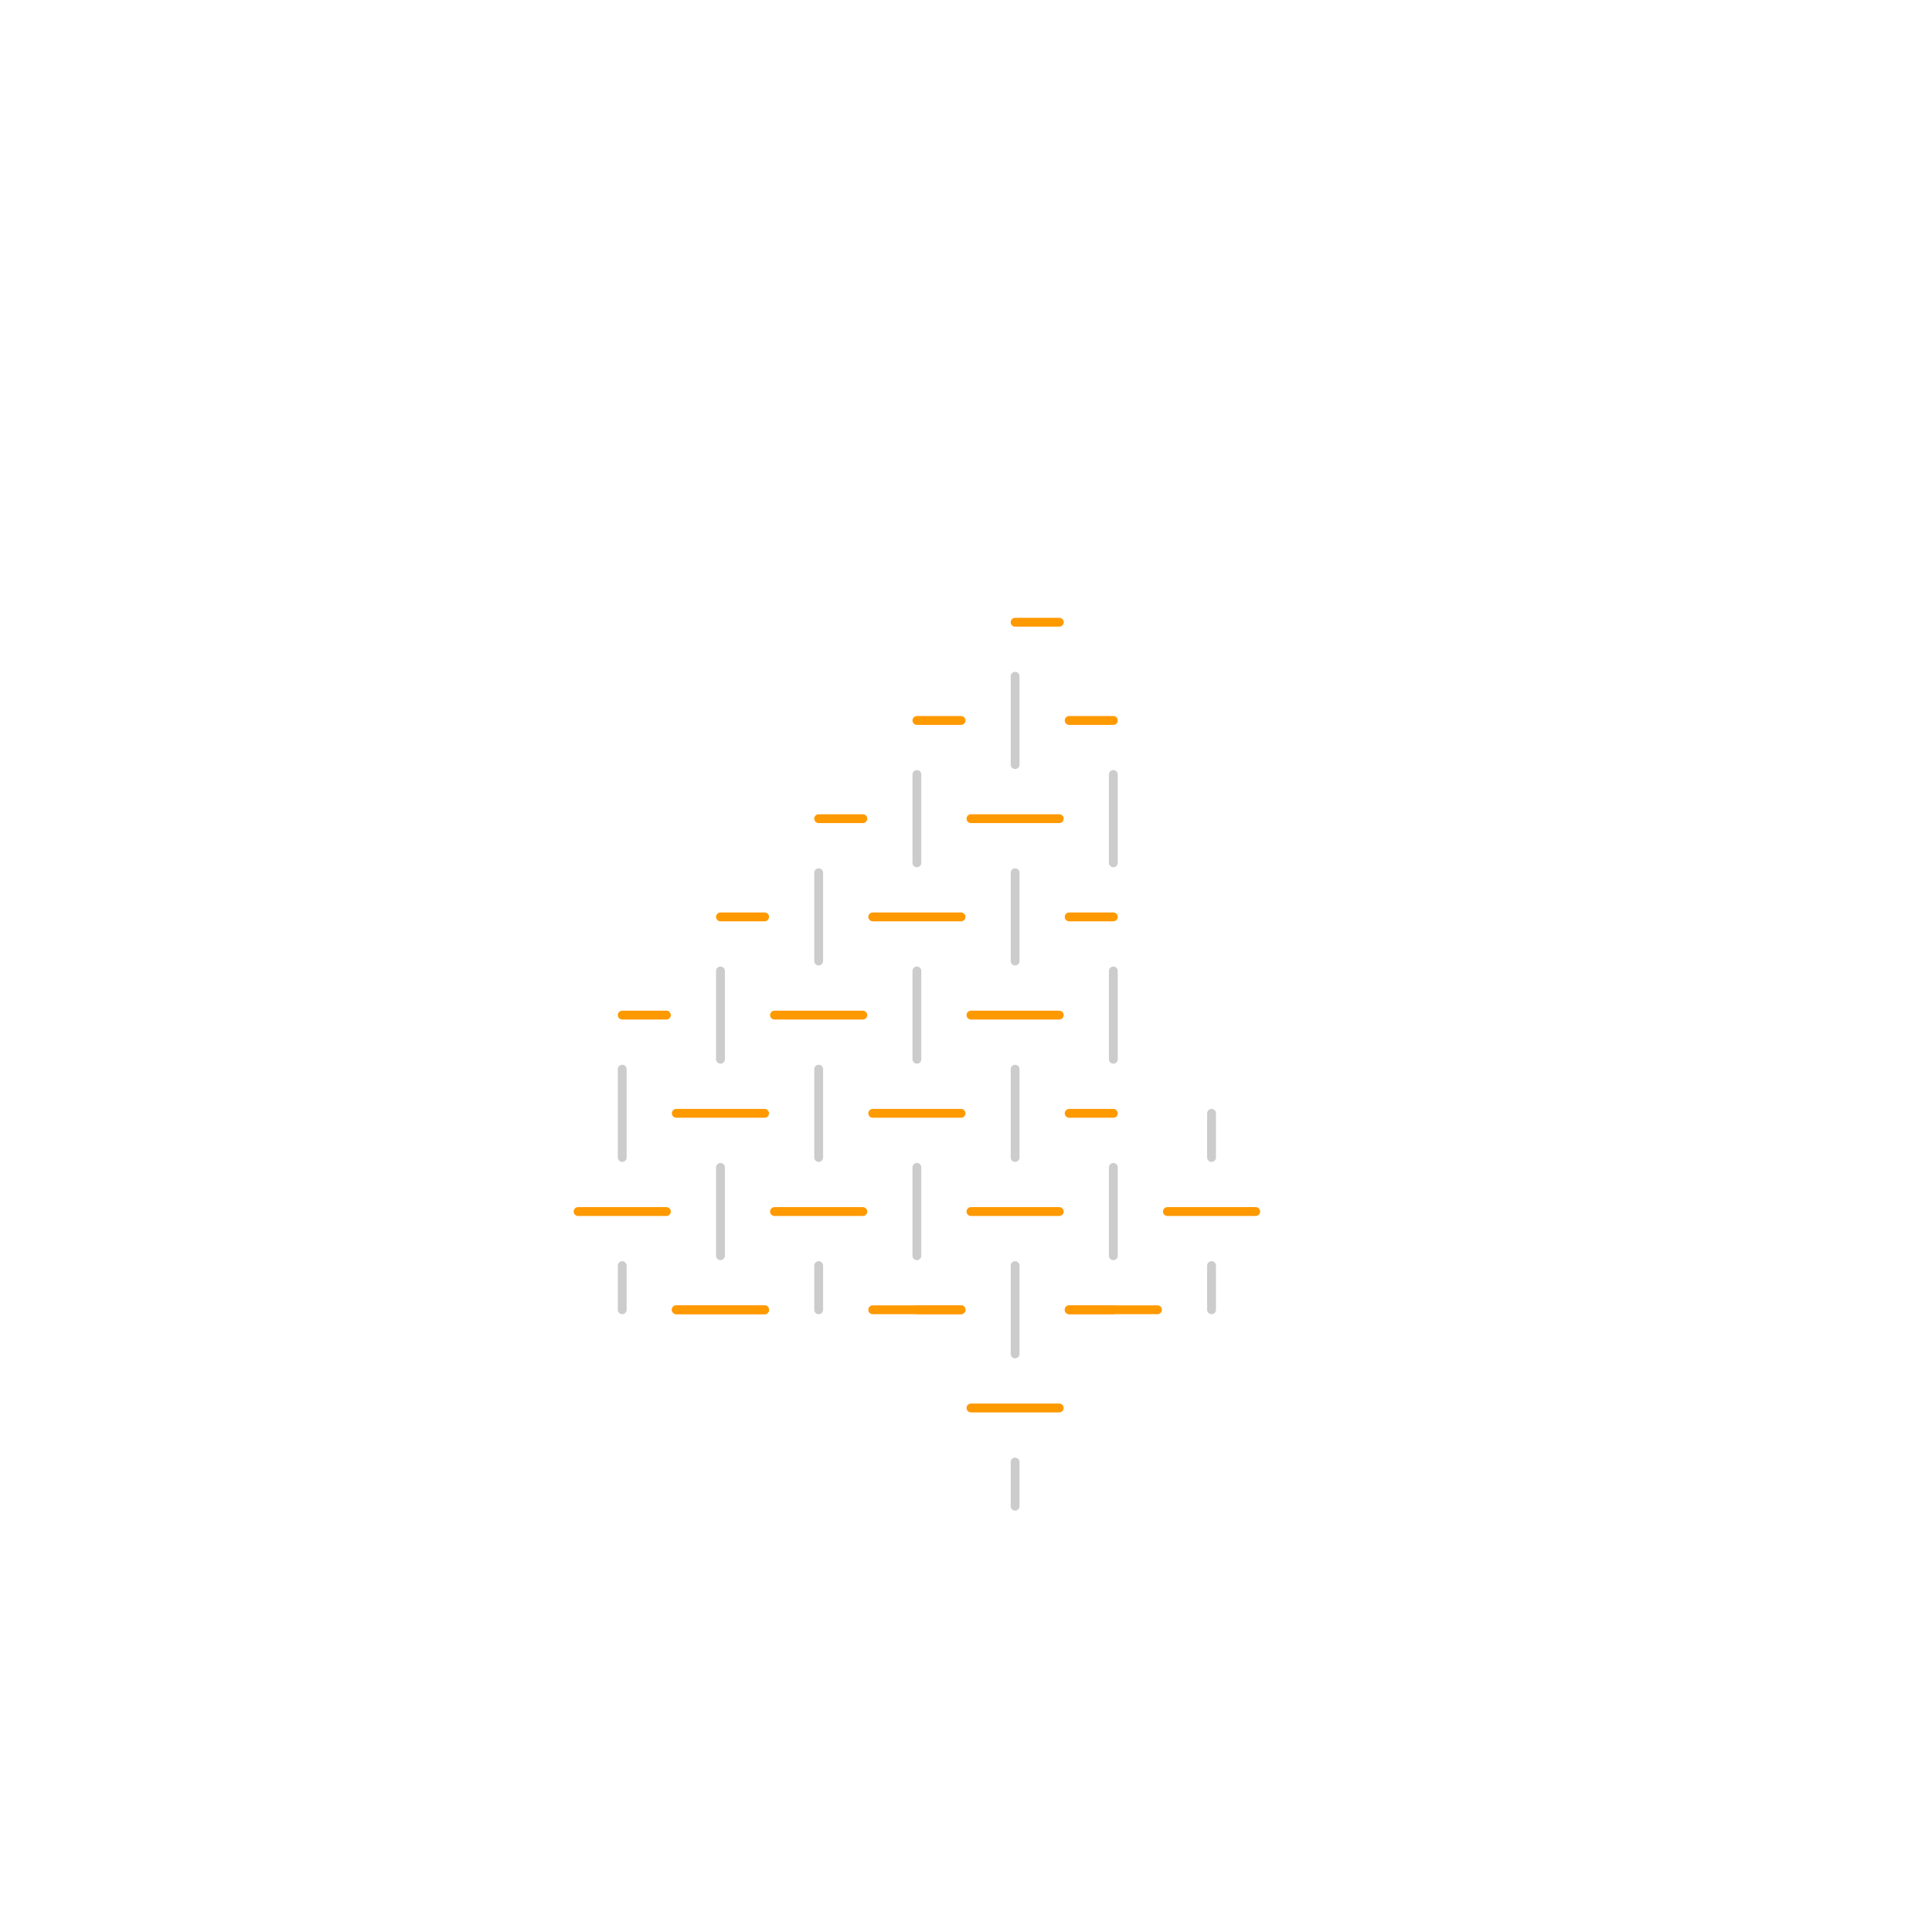
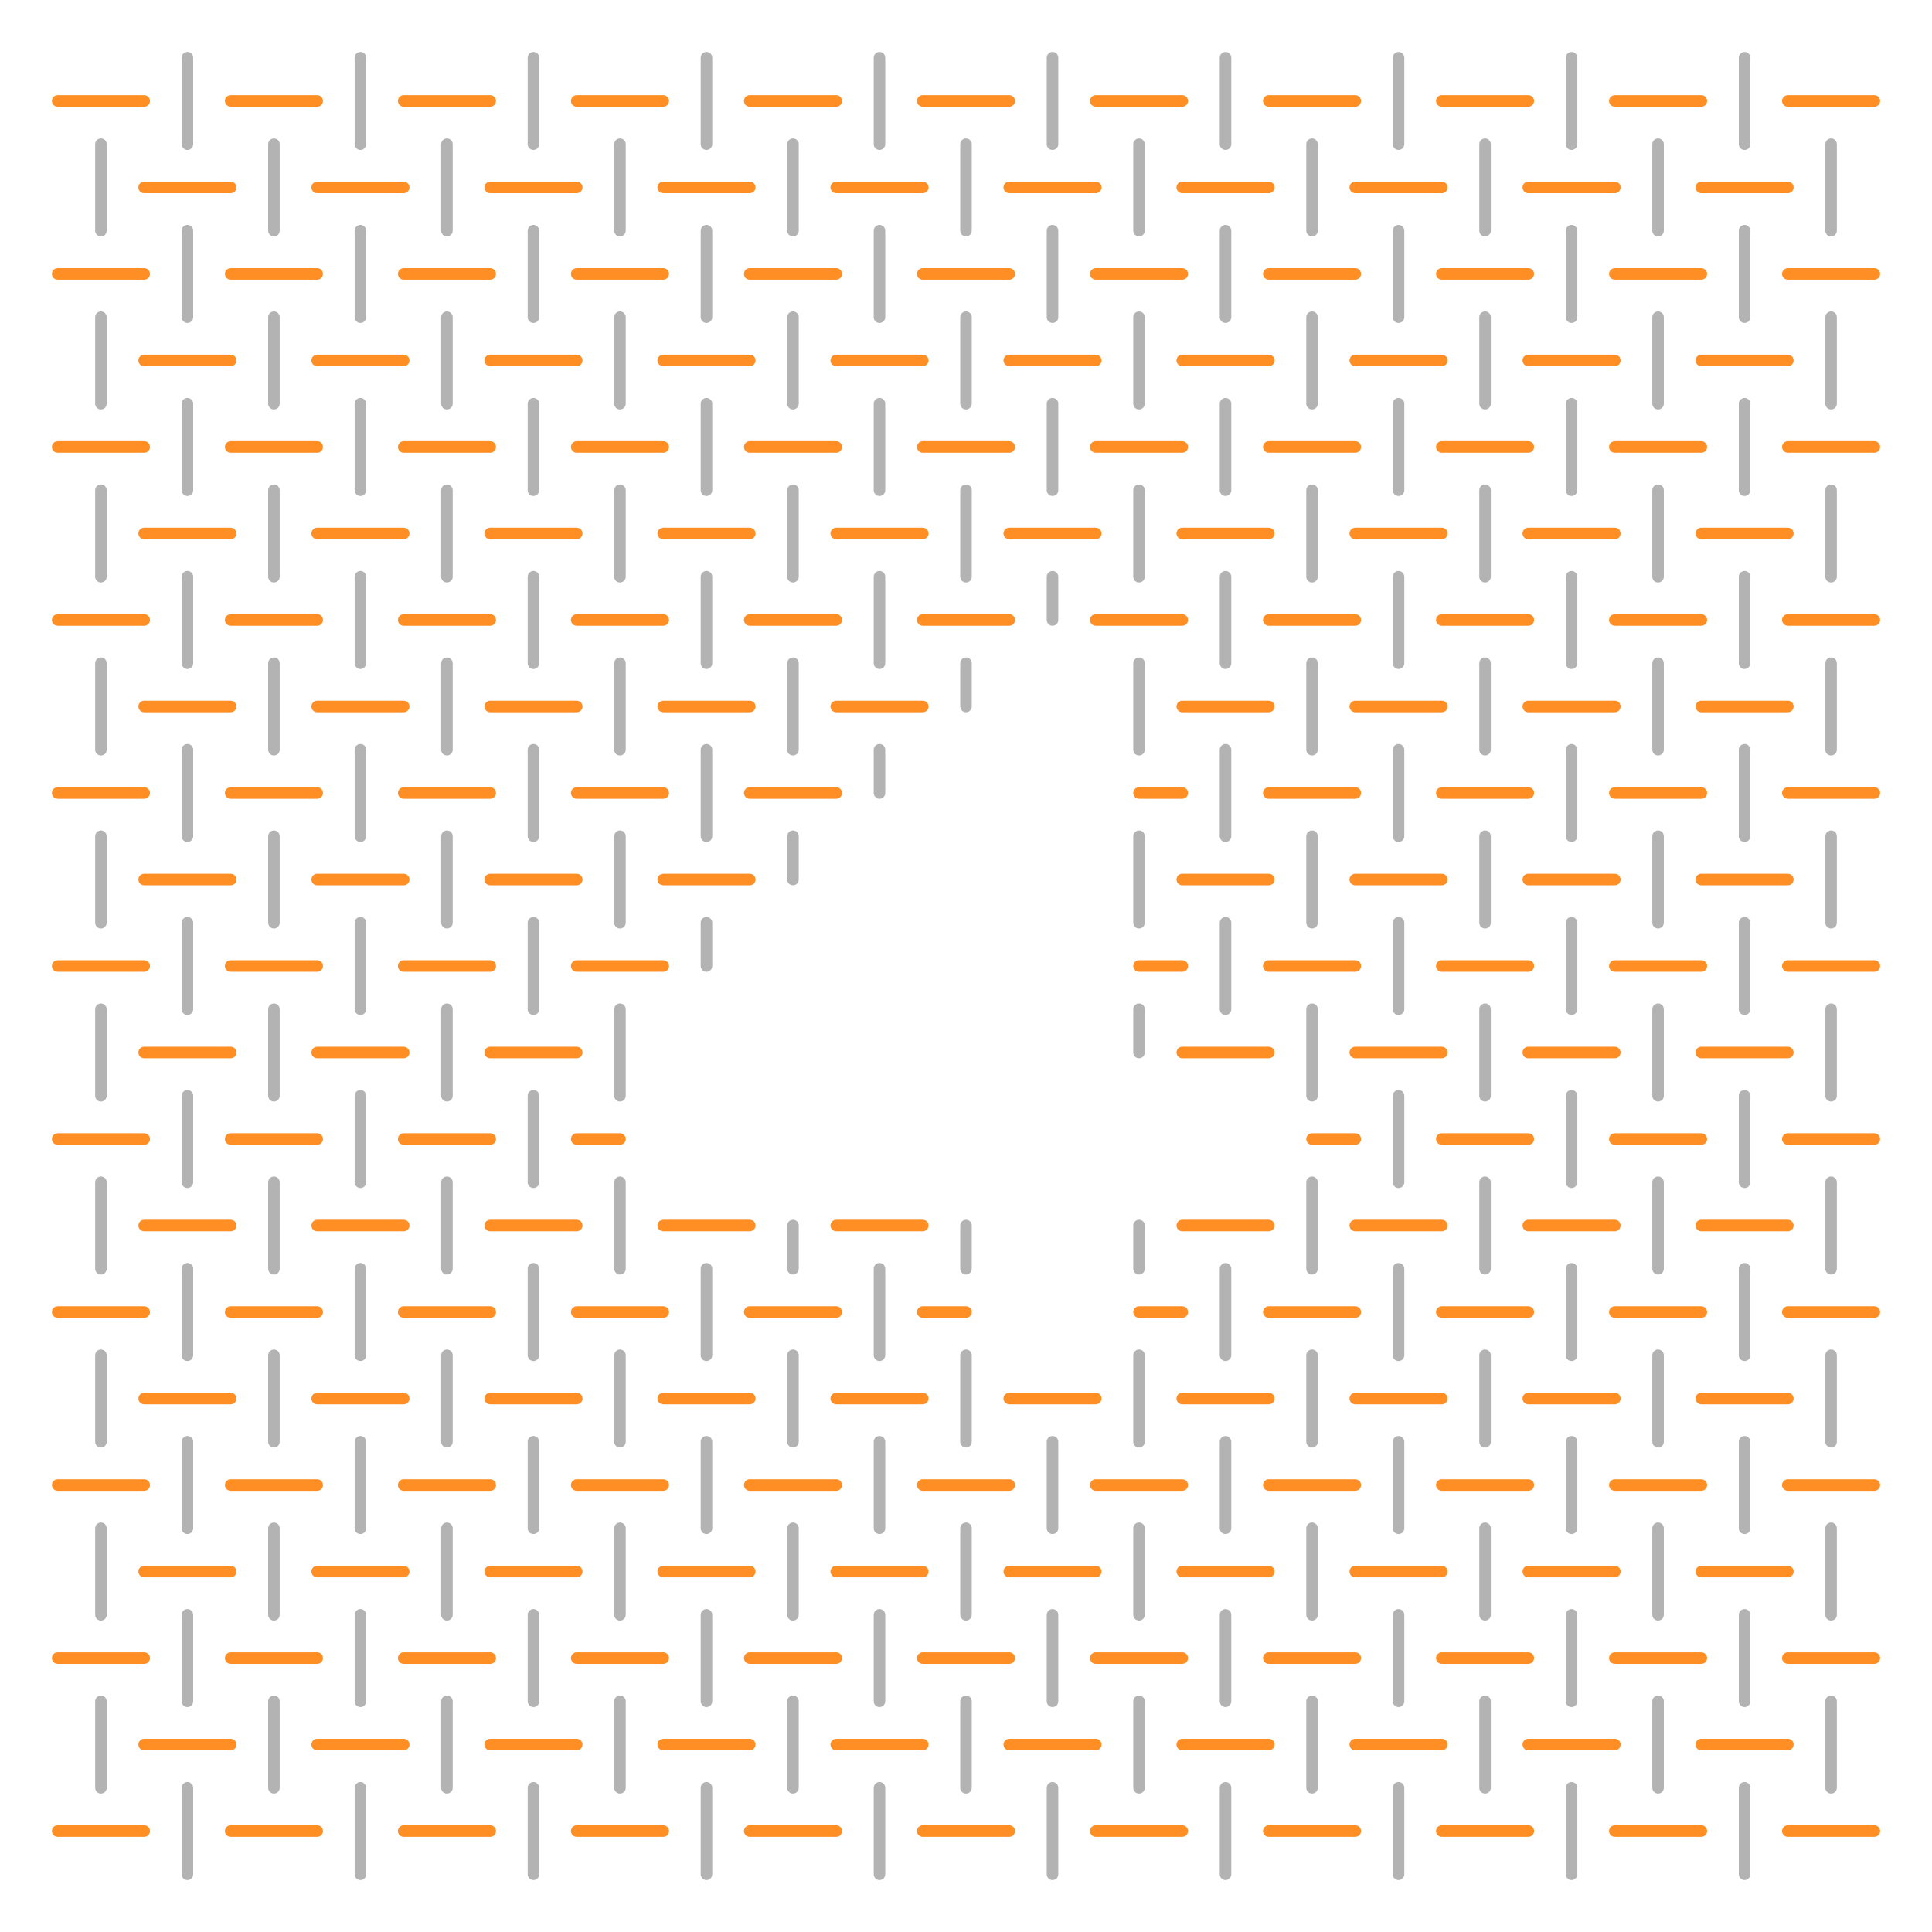
- <svg xmlns="http://www.w3.org/2000/svg" id="pattern" viewBox="0 0 4960.63 4960.63">
+ <svg xmlns="http://www.w3.org/2000/svg" id="b" viewBox="0 0 3798.43 3798.43">
  <defs>
-     <style>.cls-1{stroke:#f90;}.cls-1,.cls-2{fill:none;stroke-linecap:round;stroke-miterlimit:10;stroke-width:22.68px;}.cls-2{stroke:#ccc;}</style>
+     <style>.c{stroke:#b3b3b3;}.c,.d,.e,.f{fill:none;stroke-linecap:round;stroke-miterlimit:11.34;stroke-width:22.68px;}.d{stroke:#ff8e24;}.e{stroke:rgba(255,142,36,0);}.f{stroke:rgba(179,179,179,0);}</style>
  </defs>
-   <line class="cls-2" x1="1597.65" y1="2745.21" x2="1597.65" y2="2971.99" />
-   <line class="cls-2" x1="1597.65" y1="3249.59" x2="1597.65" y2="3362.98" />
-   <line class="cls-1" x1="1711.03" y1="2606.41" x2="1597.65" y2="2606.41" />
-   <line class="cls-1" x1="1711.03" y1="3110.79" x2="1484.26" y2="3110.79" />
-   <line class="cls-2" x1="1849.84" y1="2493.02" x2="1849.84" y2="2719.8" />
-   <line class="cls-2" x1="1849.84" y1="2997.4" x2="1849.84" y2="3224.18" />
-   <line class="cls-2" x1="2102.03" y1="2240.83" x2="2102.03" y2="2467.61" />
-   <line class="cls-2" x1="2102.03" y1="2745.21" x2="2102.03" y2="2971.99" />
-   <line class="cls-2" x1="2354.22" y1="1988.64" x2="2354.22" y2="2215.41" />
-   <line class="cls-2" x1="2354.22" y1="2493.02" x2="2354.22" y2="2719.8" />
-   <line class="cls-2" x1="2354.22" y1="2997.4" x2="2354.22" y2="3224.18" />
-   <line class="cls-2" x1="2606.41" y1="1736.45" x2="2606.41" y2="1963.22" />
-   <line class="cls-2" x1="2606.41" y1="2240.83" x2="2606.41" y2="2467.61" />
-   <line class="cls-2" x1="2606.41" y1="2745.21" x2="2606.41" y2="2971.99" />
-   <line class="cls-2" x1="2858.6" y1="2997.4" x2="2858.6" y2="3224.18" />
-   <line class="cls-2" x1="3110.79" y1="2858.6" x2="3110.79" y2="2971.99" />
-   <line class="cls-2" x1="2102.03" y1="3249.59" x2="2102.03" y2="3362.98" />
-   <line class="cls-2" x1="2606.41" y1="3249.59" x2="2606.41" y2="3476.37" />
-   <line class="cls-2" x1="3110.79" y1="3249.59" x2="3110.79" y2="3362.98" />
-   <line class="cls-1" x1="2719.8" y1="1597.65" x2="2606.41" y2="1597.65" />
-   <line class="cls-1" x1="2858.6" y1="1849.84" x2="2745.21" y2="1849.84" />
-   <line class="cls-1" x1="2467.61" y1="1849.84" x2="2354.22" y2="1849.84" />
-   <line class="cls-1" x1="2719.8" y1="2102.03" x2="2493.02" y2="2102.03" />
-   <line class="cls-1" x1="2215.42" y1="2102.03" x2="2102.03" y2="2102.03" />
-   <line class="cls-1" x1="2858.6" y1="2354.22" x2="2745.21" y2="2354.22" />
-   <line class="cls-1" x1="2467.61" y1="2354.22" x2="2240.83" y2="2354.22" />
-   <line class="cls-1" x1="1963.22" y1="2354.22" x2="1849.84" y2="2354.22" />
-   <line class="cls-1" x1="2719.8" y1="2606.41" x2="2493.02" y2="2606.41" />
-   <line class="cls-1" x1="2215.41" y1="2606.41" x2="1988.64" y2="2606.41" />
-   <line class="cls-1" x1="2858.6" y1="2858.6" x2="2745.21" y2="2858.6" />
-   <line class="cls-1" x1="2467.61" y1="2858.6" x2="2240.83" y2="2858.6" />
-   <line class="cls-1" x1="1963.22" y1="2858.6" x2="1736.45" y2="2858.6" />
-   <line class="cls-1" x1="3224.18" y1="3110.79" x2="2997.4" y2="3110.79" />
-   <line class="cls-1" x1="2719.79" y1="3110.79" x2="2493.02" y2="3110.79" />
-   <line class="cls-1" x1="2215.42" y1="3110.79" x2="1988.64" y2="3110.79" />
-   <line class="cls-1" x1="2971.98" y1="3362.98" x2="2745.21" y2="3362.98" />
-   <line class="cls-1" x1="2467.6" y1="3362.98" x2="2240.83" y2="3362.98" />
-   <line class="cls-1" x1="1963.22" y1="3362.98" x2="1736.45" y2="3362.98" />
-   <line class="cls-2" x1="2606.41" y1="3753.98" x2="2606.41" y2="3867.36" />
-   <line class="cls-1" x1="2858.6" y1="3362.98" x2="2745.22" y2="3362.98" />
-   <line class="cls-1" x1="2467.61" y1="3362.98" x2="2354.22" y2="3362.98" />
-   <line class="cls-1" x1="1963.23" y1="3362.98" x2="1736.46" y2="3362.98" />
-   <line class="cls-1" x1="2719.8" y1="3615.17" x2="2493.03" y2="3615.17" />
-   <line class="cls-2" x1="2858.6" y1="1988.64" x2="2858.6" y2="2215.41" />
-   <line class="cls-2" x1="2858.6" y1="2493.02" x2="2858.6" y2="2719.8" />
+   <line class="c" x1="368.5" y1="113.39" x2="368.5" y2="283.46" />
+   <line class="c" x1="708.66" y1="113.39" x2="708.66" y2="283.46" />
+   <line class="c" x1="1048.82" y1="113.39" x2="1048.82" y2="283.46" />
+   <line class="c" x1="1388.98" y1="113.39" x2="1388.98" y2="283.46" />
+   <line class="c" x1="1729.13" y1="113.39" x2="1729.13" y2="283.46" />
+   <line class="c" x1="2069.29" y1="113.39" x2="2069.29" y2="283.46" />
+   <line class="c" x1="2409.45" y1="113.39" x2="2409.45" y2="283.46" />
+   <line class="c" x1="2749.61" y1="113.39" x2="2749.61" y2="283.46" />
+   <line class="c" x1="3089.76" y1="113.39" x2="3089.76" y2="283.46" />
+   <line class="c" x1="3429.92" y1="113.39" x2="3429.92" y2="283.46" />
+   <line class="c" x1="198.43" y1="283.46" x2="198.43" y2="453.54" />
+   <line class="c" x1="538.58" y1="283.46" x2="538.58" y2="453.54" />
+   <line class="c" x1="878.74" y1="283.46" x2="878.74" y2="453.54" />
+   <line class="c" x1="1218.9" y1="283.46" x2="1218.9" y2="453.54" />
+   <line class="c" x1="1559.06" y1="283.46" x2="1559.06" y2="453.54" />
+   <line class="c" x1="1899.21" y1="283.46" x2="1899.21" y2="453.54" />
+   <line class="c" x1="2239.37" y1="283.46" x2="2239.37" y2="453.54" />
+   <line class="c" x1="2579.53" y1="283.46" x2="2579.53" y2="453.54" />
+   <line class="c" x1="2919.69" y1="283.46" x2="2919.69" y2="453.54" />
+   <line class="c" x1="3259.84" y1="283.46" x2="3259.84" y2="453.54" />
+   <line class="c" x1="3600" y1="283.46" x2="3600" y2="453.54" />
+   <line class="c" x1="368.5" y1="453.54" x2="368.5" y2="623.62" />
+   <line class="c" x1="708.66" y1="453.54" x2="708.66" y2="623.62" />
+   <line class="c" x1="1048.82" y1="453.54" x2="1048.82" y2="623.62" />
+   <line class="c" x1="1388.98" y1="453.54" x2="1388.98" y2="623.62" />
+   <line class="c" x1="1729.13" y1="453.54" x2="1729.13" y2="623.62" />
+   <line class="c" x1="2069.29" y1="453.54" x2="2069.29" y2="623.62" />
+   <line class="c" x1="2409.45" y1="453.54" x2="2409.45" y2="623.62" />
+   <line class="c" x1="2749.61" y1="453.54" x2="2749.61" y2="623.62" />
+   <line class="c" x1="3089.76" y1="453.54" x2="3089.76" y2="623.62" />
+   <line class="c" x1="3429.92" y1="453.54" x2="3429.92" y2="623.62" />
+   <line class="c" x1="198.43" y1="623.62" x2="198.43" y2="793.7" />
+   <line class="c" x1="538.58" y1="623.62" x2="538.58" y2="793.7" />
+   <line class="c" x1="878.74" y1="623.62" x2="878.74" y2="793.7" />
+   <line class="c" x1="1218.9" y1="623.62" x2="1218.9" y2="793.7" />
+   <line class="c" x1="1559.06" y1="623.62" x2="1559.06" y2="793.7" />
+   <line class="c" x1="1899.21" y1="623.62" x2="1899.21" y2="793.7" />
+   <line class="c" x1="2239.37" y1="623.62" x2="2239.37" y2="793.7" />
+   <line class="c" x1="2579.53" y1="623.62" x2="2579.53" y2="793.7" />
+   <line class="c" x1="2919.69" y1="623.62" x2="2919.69" y2="793.7" />
+   <line class="c" x1="3259.84" y1="623.62" x2="3259.84" y2="793.7" />
+   <line class="c" x1="3600" y1="623.62" x2="3600" y2="793.7" />
+   <line class="c" x1="368.5" y1="793.7" x2="368.5" y2="963.78" />
+   <line class="c" x1="708.66" y1="793.7" x2="708.66" y2="963.78" />
+   <line class="c" x1="1048.82" y1="793.7" x2="1048.82" y2="963.78" />
+   <line class="c" x1="1388.98" y1="793.7" x2="1388.98" y2="963.78" />
+   <line class="c" x1="1729.13" y1="793.7" x2="1729.13" y2="963.78" />
+   <line class="c" x1="2069.29" y1="793.7" x2="2069.29" y2="963.78" />
+   <line class="c" x1="2409.45" y1="793.7" x2="2409.45" y2="963.78" />
+   <line class="c" x1="2749.61" y1="793.7" x2="2749.61" y2="963.78" />
+   <line class="c" x1="3089.76" y1="793.7" x2="3089.76" y2="963.78" />
+   <line class="c" x1="3429.92" y1="793.7" x2="3429.92" y2="963.78" />
+   <line class="c" x1="198.43" y1="963.78" x2="198.43" y2="1133.86" />
+   <line class="c" x1="538.58" y1="963.78" x2="538.58" y2="1133.86" />
+   <line class="c" x1="878.74" y1="963.78" x2="878.74" y2="1133.86" />
+   <line class="c" x1="1218.9" y1="963.78" x2="1218.9" y2="1133.86" />
+   <line class="c" x1="1559.06" y1="963.78" x2="1559.06" y2="1133.86" />
+   <line class="c" x1="1899.21" y1="963.78" x2="1899.21" y2="1133.86" />
+   <line class="c" x1="2239.37" y1="963.78" x2="2239.37" y2="1133.86" />
+   <line class="c" x1="2579.53" y1="963.78" x2="2579.53" y2="1133.86" />
+   <line class="c" x1="2919.69" y1="963.78" x2="2919.69" y2="1133.86" />
+   <line class="c" x1="3259.84" y1="963.78" x2="3259.84" y2="1133.86" />
+   <line class="c" x1="3600" y1="963.78" x2="3600" y2="1133.86" />
+   <line class="c" x1="368.5" y1="1133.86" x2="368.5" y2="1303.94" />
+   <line class="c" x1="708.66" y1="1133.86" x2="708.66" y2="1303.94" />
+   <line class="c" x1="1048.82" y1="1133.86" x2="1048.82" y2="1303.94" />
+   <line class="c" x1="1388.98" y1="1133.86" x2="1388.98" y2="1303.94" />
+   <line class="c" x1="1729.13" y1="1133.86" x2="1729.13" y2="1303.94" />
+   <line class="c" x1="2069.29" y1="1133.86" x2="2069.29" y2="1218.9" />
+   <line class="c" x1="2409.45" y1="1133.86" x2="2409.45" y2="1303.94" />
+   <line class="c" x1="2749.61" y1="1133.86" x2="2749.61" y2="1303.94" />
+   <line class="c" x1="3089.76" y1="1133.86" x2="3089.76" y2="1303.94" />
+   <line class="c" x1="3429.92" y1="1133.86" x2="3429.92" y2="1303.94" />
+   <line class="c" x1="198.43" y1="1303.94" x2="198.43" y2="1474.02" />
+   <line class="c" x1="538.58" y1="1303.94" x2="538.58" y2="1474.02" />
+   <line class="c" x1="878.74" y1="1303.94" x2="878.74" y2="1474.02" />
+   <line class="c" x1="1218.9" y1="1303.94" x2="1218.9" y2="1474.02" />
+   <line class="c" x1="1559.06" y1="1303.94" x2="1559.06" y2="1474.02" />
+   <line class="c" x1="1899.21" y1="1303.94" x2="1899.21" y2="1388.98" />
+   <line class="c" x1="2239.37" y1="1303.94" x2="2239.37" y2="1474.02" />
+   <line class="c" x1="2579.53" y1="1303.94" x2="2579.53" y2="1474.02" />
+   <line class="c" x1="2919.69" y1="1303.94" x2="2919.69" y2="1474.02" />
+   <line class="c" x1="3259.84" y1="1303.94" x2="3259.84" y2="1474.02" />
+   <line class="c" x1="3600" y1="1303.94" x2="3600" y2="1474.02" />
+   <line class="c" x1="368.5" y1="1474.02" x2="368.5" y2="1644.09" />
+   <line class="c" x1="708.66" y1="1474.02" x2="708.66" y2="1644.09" />
+   <line class="c" x1="1048.82" y1="1474.02" x2="1048.82" y2="1644.09" />
+   <line class="c" x1="1388.98" y1="1474.02" x2="1388.98" y2="1644.09" />
+   <line class="c" x1="1729.13" y1="1474.02" x2="1729.13" y2="1559.05" />
+   <line class="f" x1="2069.29" y1="1474.02" x2="2069.29" y2="1644.09" />
+   <line class="c" x1="2409.45" y1="1474.02" x2="2409.45" y2="1644.09" />
+   <line class="c" x1="2749.61" y1="1474.02" x2="2749.61" y2="1644.09" />
+   <line class="c" x1="3089.76" y1="1474.02" x2="3089.76" y2="1644.09" />
+   <line class="c" x1="3429.92" y1="1474.02" x2="3429.92" y2="1644.09" />
+   <line class="c" x1="198.43" y1="1644.09" x2="198.43" y2="1814.17" />
+   <line class="c" x1="538.58" y1="1644.09" x2="538.58" y2="1814.17" />
+   <line class="c" x1="878.74" y1="1644.09" x2="878.74" y2="1814.17" />
+   <line class="c" x1="1218.9" y1="1644.09" x2="1218.9" y2="1814.17" />
+   <line class="c" x1="1559.06" y1="1644.09" x2="1559.06" y2="1729.13" />
+   <line class="f" x1="1899.21" y1="1644.09" x2="1899.21" y2="1814.17" />
+   <line class="c" x1="2239.37" y1="1644.09" x2="2239.37" y2="1814.17" />
+   <line class="c" x1="2579.53" y1="1644.09" x2="2579.53" y2="1814.17" />
+   <line class="c" x1="2919.69" y1="1644.09" x2="2919.69" y2="1814.17" />
+   <line class="c" x1="3259.84" y1="1644.09" x2="3259.84" y2="1814.17" />
+   <line class="c" x1="3600" y1="1644.09" x2="3600" y2="1814.17" />
+   <line class="c" x1="368.5" y1="1814.17" x2="368.5" y2="1984.25" />
+   <line class="c" x1="708.66" y1="1814.17" x2="708.66" y2="1984.25" />
+   <line class="c" x1="1048.82" y1="1814.17" x2="1048.82" y2="1984.25" />
+   <line class="c" x1="1388.98" y1="1814.17" x2="1388.98" y2="1899.21" />
+   <line class="f" x1="1729.13" y1="1814.17" x2="1729.13" y2="1984.25" />
+   <line class="f" x1="2069.29" y1="1814.17" x2="2069.29" y2="1984.25" />
+   <line class="c" x1="2409.45" y1="1814.17" x2="2409.45" y2="1984.25" />
+   <line class="c" x1="2749.61" y1="1814.17" x2="2749.61" y2="1984.25" />
+   <line class="c" x1="3089.76" y1="1814.17" x2="3089.76" y2="1984.25" />
+   <line class="c" x1="3429.92" y1="1814.17" x2="3429.92" y2="1984.25" />
+   <line class="c" x1="198.43" y1="1984.25" x2="198.43" y2="2154.33" />
+   <line class="c" x1="538.58" y1="1984.25" x2="538.58" y2="2154.33" />
+   <line class="c" x1="878.74" y1="1984.25" x2="878.74" y2="2154.33" />
+   <line class="c" x1="1218.9" y1="1984.25" x2="1218.9" y2="2154.33" />
+   <line class="f" x1="1559.06" y1="1984.25" x2="1559.06" y2="2154.33" />
+   <line class="f" x1="1899.21" y1="1984.25" x2="1899.21" y2="2154.33" />
+   <line class="c" x1="2239.37" y1="1984.25" x2="2239.37" y2="2069.29" />
+   <line class="c" x1="2579.53" y1="1984.25" x2="2579.53" y2="2154.33" />
+   <line class="c" x1="2919.69" y1="1984.25" x2="2919.69" y2="2154.33" />
+   <line class="c" x1="3259.84" y1="1984.25" x2="3259.84" y2="2154.33" />
+   <line class="c" x1="3600" y1="1984.25" x2="3600" y2="2154.33" />
+   <line class="c" x1="368.5" y1="2154.33" x2="368.5" y2="2324.41" />
+   <line class="c" x1="708.66" y1="2154.33" x2="708.66" y2="2324.41" />
+   <line class="c" x1="1048.82" y1="2154.33" x2="1048.82" y2="2324.41" />
+   <line class="f" x1="1388.98" y1="2154.33" x2="1388.98" y2="2324.41" />
+   <line class="f" x1="1729.13" y1="2239.37" x2="1729.13" y2="2324.41" />
+   <line class="f" x1="2069.29" y1="2154.33" x2="2069.29" y2="2324.41" />
+   <line class="f" x1="2409.45" y1="2154.33" x2="2409.45" y2="2324.41" />
+   <line class="c" x1="2749.61" y1="2154.33" x2="2749.61" y2="2324.41" />
+   <line class="c" x1="3089.76" y1="2154.33" x2="3089.76" y2="2324.41" />
+   <line class="c" x1="3429.92" y1="2154.33" x2="3429.92" y2="2324.41" />
+   <line class="c" x1="198.43" y1="2324.41" x2="198.43" y2="2494.49" />
+   <line class="c" x1="538.58" y1="2324.41" x2="538.58" y2="2494.49" />
+   <line class="c" x1="878.74" y1="2324.41" x2="878.74" y2="2494.49" />
+   <line class="c" x1="1218.9" y1="2324.41" x2="1218.9" y2="2494.49" />
+   <line class="c" x1="1559.06" y1="2409.45" x2="1559.06" y2="2494.49" />
+   <line class="c" x1="1899.21" y1="2409.45" x2="1899.21" y2="2494.49" />
+   <line class="c" x1="2239.37" y1="2409.45" x2="2239.37" y2="2494.49" />
+   <line class="c" x1="2579.53" y1="2324.41" x2="2579.53" y2="2494.49" />
+   <line class="c" x1="2919.69" y1="2324.41" x2="2919.69" y2="2494.49" />
+   <line class="c" x1="3259.84" y1="2324.41" x2="3259.84" y2="2494.49" />
+   <line class="c" x1="3600" y1="2324.41" x2="3600" y2="2494.49" />
+   <line class="c" x1="368.5" y1="2494.49" x2="368.5" y2="2664.57" />
+   <line class="c" x1="708.66" y1="2494.49" x2="708.66" y2="2664.57" />
+   <line class="c" x1="1048.82" y1="2494.49" x2="1048.82" y2="2664.57" />
+   <line class="c" x1="1388.98" y1="2494.49" x2="1388.98" y2="2664.57" />
+   <line class="c" x1="1729.13" y1="2494.49" x2="1729.13" y2="2664.57" />
+   <line class="f" x1="2069.29" y1="2494.49" x2="2069.29" y2="2664.57" />
+   <line class="c" x1="2409.45" y1="2494.49" x2="2409.45" y2="2664.57" />
+   <line class="c" x1="2749.61" y1="2494.49" x2="2749.61" y2="2664.57" />
+   <line class="c" x1="3089.76" y1="2494.49" x2="3089.76" y2="2664.57" />
+   <line class="c" x1="3429.92" y1="2494.49" x2="3429.92" y2="2664.57" />
+   <line class="c" x1="198.43" y1="2664.57" x2="198.43" y2="2834.65" />
+   <line class="c" x1="538.58" y1="2664.57" x2="538.58" y2="2834.65" />
+   <line class="c" x1="878.74" y1="2664.57" x2="878.74" y2="2834.65" />
+   <line class="c" x1="1218.9" y1="2664.57" x2="1218.9" y2="2834.65" />
+   <line class="c" x1="1559.06" y1="2664.57" x2="1559.06" y2="2834.65" />
+   <line class="c" x1="1899.21" y1="2664.57" x2="1899.21" y2="2834.65" />
+   <line class="c" x1="2239.37" y1="2664.57" x2="2239.37" y2="2834.65" />
+   <line class="c" x1="2579.53" y1="2664.57" x2="2579.53" y2="2834.65" />
+   <line class="c" x1="2919.69" y1="2664.57" x2="2919.69" y2="2834.65" />
+   <line class="c" x1="3259.84" y1="2664.57" x2="3259.84" y2="2834.65" />
+   <line class="c" x1="3600" y1="2664.57" x2="3600" y2="2834.65" />
+   <line class="c" x1="368.5" y1="2834.65" x2="368.5" y2="3004.72" />
+   <line class="c" x1="708.66" y1="2834.65" x2="708.66" y2="3004.72" />
+   <line class="c" x1="1048.82" y1="2834.65" x2="1048.82" y2="3004.72" />
+   <line class="c" x1="1388.98" y1="2834.65" x2="1388.98" y2="3004.72" />
+   <line class="c" x1="1729.13" y1="2834.65" x2="1729.13" y2="3004.72" />
+   <line class="c" x1="2069.29" y1="2834.65" x2="2069.29" y2="3004.72" />
+   <line class="c" x1="2409.45" y1="2834.65" x2="2409.45" y2="3004.72" />
+   <line class="c" x1="2749.61" y1="2834.65" x2="2749.61" y2="3004.72" />
+   <line class="c" x1="3089.76" y1="2834.65" x2="3089.76" y2="3004.72" />
+   <line class="c" x1="3429.92" y1="2834.65" x2="3429.92" y2="3004.72" />
+   <line class="c" x1="198.43" y1="3004.72" x2="198.43" y2="3174.8" />
+   <line class="c" x1="538.58" y1="3004.72" x2="538.58" y2="3174.8" />
+   <line class="c" x1="878.74" y1="3004.72" x2="878.74" y2="3174.8" />
+   <line class="c" x1="1218.9" y1="3004.72" x2="1218.9" y2="3174.8" />
+   <line class="c" x1="1559.06" y1="3004.72" x2="1559.06" y2="3174.8" />
+   <line class="c" x1="1899.21" y1="3004.72" x2="1899.21" y2="3174.8" />
+   <line class="c" x1="2239.37" y1="3004.72" x2="2239.37" y2="3174.8" />
+   <line class="c" x1="2579.53" y1="3004.72" x2="2579.53" y2="3174.8" />
+   <line class="c" x1="2919.69" y1="3004.72" x2="2919.69" y2="3174.8" />
+   <line class="c" x1="3259.84" y1="3004.72" x2="3259.84" y2="3174.8" />
+   <line class="c" x1="3600" y1="3004.72" x2="3600" y2="3174.8" />
+   <line class="c" x1="368.5" y1="3174.8" x2="368.5" y2="3344.88" />
+   <line class="c" x1="708.66" y1="3174.8" x2="708.66" y2="3344.88" />
+   <line class="c" x1="1048.82" y1="3174.8" x2="1048.82" y2="3344.88" />
+   <line class="c" x1="1388.98" y1="3174.8" x2="1388.98" y2="3344.88" />
+   <line class="c" x1="1729.13" y1="3174.8" x2="1729.13" y2="3344.88" />
+   <line class="c" x1="2069.29" y1="3174.8" x2="2069.29" y2="3344.88" />
+   <line class="c" x1="2409.45" y1="3174.8" x2="2409.45" y2="3344.88" />
+   <line class="c" x1="2749.61" y1="3174.8" x2="2749.61" y2="3344.88" />
+   <line class="c" x1="3089.76" y1="3174.8" x2="3089.76" y2="3344.88" />
+   <line class="c" x1="3429.92" y1="3174.8" x2="3429.92" y2="3344.88" />
+   <line class="c" x1="198.43" y1="3344.88" x2="198.43" y2="3514.96" />
+   <line class="c" x1="538.58" y1="3344.88" x2="538.58" y2="3514.96" />
+   <line class="c" x1="878.74" y1="3344.88" x2="878.74" y2="3514.96" />
+   <line class="c" x1="1218.9" y1="3344.88" x2="1218.9" y2="3514.96" />
+   <line class="c" x1="1559.06" y1="3344.88" x2="1559.06" y2="3514.96" />
+   <line class="c" x1="1899.21" y1="3344.88" x2="1899.21" y2="3514.96" />
+   <line class="c" x1="2239.37" y1="3344.88" x2="2239.37" y2="3514.96" />
+   <line class="c" x1="2579.53" y1="3344.88" x2="2579.53" y2="3514.96" />
+   <line class="c" x1="2919.69" y1="3344.88" x2="2919.69" y2="3514.96" />
+   <line class="c" x1="3259.84" y1="3344.88" x2="3259.84" y2="3514.96" />
+   <line class="c" x1="3600" y1="3344.88" x2="3600" y2="3514.96" />
+   <line class="c" x1="368.5" y1="3514.96" x2="368.5" y2="3685.04" />
+   <line class="c" x1="708.66" y1="3514.96" x2="708.66" y2="3685.04" />
+   <line class="c" x1="1048.82" y1="3514.96" x2="1048.82" y2="3685.04" />
+   <line class="c" x1="1388.98" y1="3514.96" x2="1388.98" y2="3685.04" />
+   <line class="c" x1="1729.13" y1="3514.96" x2="1729.13" y2="3685.04" />
+   <line class="c" x1="2069.29" y1="3514.96" x2="2069.29" y2="3685.04" />
+   <line class="c" x1="2409.45" y1="3514.96" x2="2409.45" y2="3685.04" />
+   <line class="c" x1="2749.61" y1="3514.96" x2="2749.61" y2="3685.04" />
+   <line class="c" x1="3089.76" y1="3514.96" x2="3089.76" y2="3685.04" />
+   <line class="c" x1="3429.92" y1="3514.96" x2="3429.92" y2="3685.04" />
+   <line class="d" x1="113.39" y1="198.43" x2="283.46" y2="198.43" />
+   <line class="d" x1="453.54" y1="198.43" x2="623.62" y2="198.43" />
+   <line class="d" x1="793.7" y1="198.43" x2="963.78" y2="198.43" />
+   <line class="d" x1="1133.86" y1="198.43" x2="1303.94" y2="198.43" />
+   <line class="d" x1="1474.02" y1="198.43" x2="1644.09" y2="198.43" />
+   <line class="d" x1="1814.17" y1="198.43" x2="1984.25" y2="198.43" />
+   <line class="d" x1="2154.33" y1="198.43" x2="2324.41" y2="198.43" />
+   <line class="d" x1="2494.49" y1="198.43" x2="2664.57" y2="198.43" />
+   <line class="d" x1="2834.65" y1="198.43" x2="3004.72" y2="198.43" />
+   <line class="d" x1="3174.8" y1="198.43" x2="3344.88" y2="198.43" />
+   <line class="d" x1="3514.96" y1="198.43" x2="3685.04" y2="198.43" />
+   <line class="d" x1="283.46" y1="368.5" x2="453.54" y2="368.5" />
+   <line class="d" x1="623.62" y1="368.5" x2="793.7" y2="368.5" />
+   <line class="d" x1="963.78" y1="368.5" x2="1133.86" y2="368.5" />
+   <line class="d" x1="1303.94" y1="368.5" x2="1474.02" y2="368.5" />
+   <line class="d" x1="1644.09" y1="368.5" x2="1814.17" y2="368.5" />
+   <line class="d" x1="1984.25" y1="368.5" x2="2154.33" y2="368.5" />
+   <line class="d" x1="2324.41" y1="368.5" x2="2494.49" y2="368.5" />
+   <line class="d" x1="2664.57" y1="368.5" x2="2834.65" y2="368.5" />
+   <line class="d" x1="3004.72" y1="368.5" x2="3174.8" y2="368.5" />
+   <line class="d" x1="3344.88" y1="368.5" x2="3514.96" y2="368.5" />
+   <line class="d" x1="113.39" y1="538.58" x2="283.46" y2="538.58" />
+   <line class="d" x1="453.54" y1="538.58" x2="623.62" y2="538.58" />
+   <line class="d" x1="793.7" y1="538.58" x2="963.78" y2="538.58" />
+   <line class="d" x1="1133.86" y1="538.58" x2="1303.94" y2="538.58" />
+   <line class="d" x1="1474.02" y1="538.58" x2="1644.09" y2="538.58" />
+   <line class="d" x1="1814.17" y1="538.58" x2="1984.25" y2="538.58" />
+   <line class="d" x1="2154.33" y1="538.58" x2="2324.41" y2="538.58" />
+   <line class="d" x1="2494.49" y1="538.58" x2="2664.57" y2="538.58" />
+   <line class="d" x1="2834.65" y1="538.58" x2="3004.72" y2="538.58" />
+   <line class="d" x1="3174.8" y1="538.58" x2="3344.88" y2="538.58" />
+   <line class="d" x1="3514.96" y1="538.58" x2="3685.04" y2="538.58" />
+   <line class="d" x1="283.46" y1="708.66" x2="453.54" y2="708.66" />
+   <line class="d" x1="623.62" y1="708.66" x2="793.7" y2="708.66" />
+   <line class="d" x1="963.78" y1="708.66" x2="1133.86" y2="708.66" />
+   <line class="d" x1="1303.94" y1="708.66" x2="1474.02" y2="708.66" />
+   <line class="d" x1="1644.09" y1="708.66" x2="1814.17" y2="708.66" />
+   <line class="d" x1="1984.25" y1="708.66" x2="2154.33" y2="708.66" />
+   <line class="d" x1="2324.41" y1="708.66" x2="2494.49" y2="708.66" />
+   <line class="d" x1="2664.57" y1="708.66" x2="2834.65" y2="708.66" />
+   <line class="d" x1="3004.72" y1="708.66" x2="3174.8" y2="708.66" />
+   <line class="d" x1="3344.88" y1="708.66" x2="3514.96" y2="708.66" />
+   <line class="d" x1="113.39" y1="878.74" x2="283.46" y2="878.74" />
+   <line class="d" x1="453.54" y1="878.74" x2="623.62" y2="878.74" />
+   <line class="d" x1="793.7" y1="878.74" x2="963.78" y2="878.74" />
+   <line class="d" x1="1133.86" y1="878.74" x2="1303.94" y2="878.74" />
+   <line class="d" x1="1474.02" y1="878.74" x2="1644.09" y2="878.74" />
+   <line class="d" x1="1814.17" y1="878.74" x2="1984.25" y2="878.74" />
+   <line class="d" x1="2154.33" y1="878.74" x2="2324.41" y2="878.74" />
+   <line class="d" x1="2494.49" y1="878.74" x2="2664.57" y2="878.74" />
+   <line class="d" x1="2834.65" y1="878.74" x2="3004.72" y2="878.74" />
+   <line class="d" x1="3174.8" y1="878.74" x2="3344.88" y2="878.74" />
+   <line class="d" x1="3514.96" y1="878.74" x2="3685.04" y2="878.74" />
+   <line class="d" x1="283.46" y1="1048.82" x2="453.54" y2="1048.82" />
+   <line class="d" x1="623.62" y1="1048.82" x2="793.7" y2="1048.82" />
+   <line class="d" x1="963.78" y1="1048.82" x2="1133.86" y2="1048.82" />
+   <line class="d" x1="1303.94" y1="1048.82" x2="1474.02" y2="1048.82" />
+   <line class="d" x1="1644.09" y1="1048.82" x2="1814.17" y2="1048.82" />
+   <line class="d" x1="1984.25" y1="1048.82" x2="2154.33" y2="1048.82" />
+   <line class="d" x1="2324.41" y1="1048.82" x2="2494.49" y2="1048.82" />
+   <line class="d" x1="2664.57" y1="1048.82" x2="2834.65" y2="1048.82" />
+   <line class="d" x1="3004.72" y1="1048.82" x2="3174.8" y2="1048.82" />
+   <line class="d" x1="3344.88" y1="1048.82" x2="3514.96" y2="1048.82" />
+   <line class="d" x1="113.39" y1="1218.9" x2="283.46" y2="1218.9" />
+   <line class="d" x1="453.54" y1="1218.9" x2="623.62" y2="1218.9" />
+   <line class="d" x1="793.7" y1="1218.9" x2="963.78" y2="1218.9" />
+   <line class="d" x1="1133.86" y1="1218.9" x2="1303.94" y2="1218.9" />
+   <line class="d" x1="1474.02" y1="1218.9" x2="1644.09" y2="1218.9" />
+   <line class="d" x1="1814.17" y1="1218.9" x2="1984.25" y2="1218.9" />
+   <line class="d" x1="2154.33" y1="1218.9" x2="2324.41" y2="1218.9" />
+   <line class="d" x1="2494.49" y1="1218.9" x2="2664.57" y2="1218.9" />
+   <line class="d" x1="2834.65" y1="1218.9" x2="3004.72" y2="1218.9" />
+   <line class="d" x1="3174.8" y1="1218.9" x2="3344.88" y2="1218.9" />
+   <line class="d" x1="3514.96" y1="1218.9" x2="3685.04" y2="1218.9" />
+   <line class="d" x1="283.46" y1="1388.98" x2="453.54" y2="1388.98" />
+   <line class="d" x1="623.62" y1="1388.98" x2="793.7" y2="1388.98" />
+   <line class="d" x1="963.78" y1="1388.98" x2="1133.86" y2="1388.98" />
+   <line class="d" x1="1303.94" y1="1388.98" x2="1474.02" y2="1388.98" />
+   <line class="d" x1="1644.09" y1="1388.98" x2="1814.17" y2="1388.98" />
+   <line class="e" x1="1984.25" y1="1388.98" x2="2154.33" y2="1388.98" />
+   <line class="d" x1="2324.41" y1="1388.98" x2="2494.49" y2="1388.98" />
+   <line class="d" x1="2664.57" y1="1388.98" x2="2834.65" y2="1388.98" />
+   <line class="d" x1="3004.72" y1="1388.98" x2="3174.8" y2="1388.98" />
+   <line class="d" x1="3344.88" y1="1388.98" x2="3514.96" y2="1388.98" />
+   <line class="d" x1="113.39" y1="1559.05" x2="283.46" y2="1559.05" />
+   <line class="d" x1="453.54" y1="1559.05" x2="623.62" y2="1559.05" />
+   <line class="d" x1="793.7" y1="1559.05" x2="963.78" y2="1559.05" />
+   <line class="d" x1="1133.86" y1="1559.05" x2="1303.94" y2="1559.05" />
+   <line class="d" x1="1474.02" y1="1559.05" x2="1644.09" y2="1559.05" />
+   <line class="e" x1="1814.17" y1="1559.05" x2="1984.25" y2="1559.05" />
+   <line class="d" x1="2239.37" y1="1559.05" x2="2324.41" y2="1559.05" />
+   <line class="d" x1="2494.49" y1="1559.05" x2="2664.57" y2="1559.05" />
+   <line class="d" x1="2834.65" y1="1559.05" x2="3004.72" y2="1559.05" />
+   <line class="d" x1="3174.8" y1="1559.05" x2="3344.88" y2="1559.05" />
+   <line class="d" x1="3514.96" y1="1559.05" x2="3685.04" y2="1559.05" />
+   <line class="d" x1="283.46" y1="1729.13" x2="453.54" y2="1729.13" />
+   <line class="d" x1="623.62" y1="1729.13" x2="793.7" y2="1729.13" />
+   <line class="d" x1="963.78" y1="1729.13" x2="1133.86" y2="1729.13" />
+   <line class="d" x1="1303.94" y1="1729.13" x2="1474.02" y2="1729.13" />
+   <line class="e" x1="1644.09" y1="1729.13" x2="1814.17" y2="1729.13" />
+   <line class="e" x1="1984.25" y1="1729.13" x2="2154.33" y2="1729.13" />
+   <line class="d" x1="2324.41" y1="1729.13" x2="2494.49" y2="1729.13" />
+   <line class="d" x1="2664.57" y1="1729.13" x2="2834.65" y2="1729.13" />
+   <line class="d" x1="3004.72" y1="1729.13" x2="3174.8" y2="1729.13" />
+   <line class="d" x1="3344.88" y1="1729.13" x2="3514.96" y2="1729.13" />
+   <line class="d" x1="113.39" y1="1899.21" x2="283.46" y2="1899.21" />
+   <line class="d" x1="453.54" y1="1899.21" x2="623.62" y2="1899.21" />
+   <line class="d" x1="793.7" y1="1899.21" x2="963.78" y2="1899.21" />
+   <line class="d" x1="1133.86" y1="1899.21" x2="1303.94" y2="1899.21" />
+   <line class="e" x1="1474.02" y1="1899.21" x2="1644.09" y2="1899.21" />
+   <line class="e" x1="1814.17" y1="1899.21" x2="1984.25" y2="1899.21" />
+   <line class="d" x1="2239.37" y1="1899.21" x2="2324.41" y2="1899.21" />
+   <line class="d" x1="2494.49" y1="1899.21" x2="2664.57" y2="1899.21" />
+   <line class="d" x1="2834.65" y1="1899.21" x2="3004.72" y2="1899.21" />
+   <line class="d" x1="3174.8" y1="1899.21" x2="3344.88" y2="1899.21" />
+   <line class="d" x1="3514.96" y1="1899.21" x2="3685.04" y2="1899.21" />
+   <line class="d" x1="283.46" y1="2069.29" x2="453.54" y2="2069.29" />
+   <line class="d" x1="623.62" y1="2069.29" x2="793.7" y2="2069.29" />
+   <line class="d" x1="963.78" y1="2069.29" x2="1133.86" y2="2069.29" />
+   <line class="e" x1="1303.94" y1="2069.29" x2="1474.02" y2="2069.29" />
+   <line class="e" x1="1644.09" y1="2069.29" x2="1814.17" y2="2069.29" />
+   <line class="e" x1="1984.25" y1="2069.29" x2="2154.33" y2="2069.29" />
+   <line class="d" x1="2324.41" y1="2069.29" x2="2494.49" y2="2069.29" />
+   <line class="d" x1="2664.57" y1="2069.29" x2="2834.65" y2="2069.29" />
+   <line class="d" x1="3004.72" y1="2069.29" x2="3174.8" y2="2069.29" />
+   <line class="d" x1="3344.88" y1="2069.29" x2="3514.96" y2="2069.29" />
+   <line class="d" x1="113.39" y1="2239.37" x2="283.46" y2="2239.37" />
+   <line class="d" x1="453.54" y1="2239.37" x2="623.62" y2="2239.37" />
+   <line class="d" x1="793.7" y1="2239.37" x2="963.78" y2="2239.37" />
+   <line class="d" x1="1133.86" y1="2239.37" x2="1218.9" y2="2239.37" />
+   <line class="e" x1="1474.02" y1="2239.37" x2="1644.09" y2="2239.37" />
+   <line class="e" x1="1814.17" y1="2239.37" x2="1984.25" y2="2239.37" />
+   <line class="e" x1="2154.33" y1="2239.37" x2="2324.41" y2="2239.37" />
+   <line class="d" x1="2579.53" y1="2239.37" x2="2664.57" y2="2239.37" />
+   <line class="d" x1="2834.65" y1="2239.37" x2="3004.72" y2="2239.37" />
+   <line class="d" x1="3174.8" y1="2239.37" x2="3344.88" y2="2239.37" />
+   <line class="d" x1="3514.96" y1="2239.37" x2="3685.04" y2="2239.37" />
+   <line class="d" x1="283.46" y1="2409.45" x2="453.54" y2="2409.45" />
+   <line class="d" x1="623.62" y1="2409.45" x2="793.7" y2="2409.45" />
+   <line class="d" x1="963.78" y1="2409.45" x2="1133.86" y2="2409.45" />
+   <line class="d" x1="1303.94" y1="2409.45" x2="1474.02" y2="2409.45" />
+   <line class="d" x1="1644.09" y1="2409.45" x2="1814.17" y2="2409.45" />
+   <line class="e" x1="1984.25" y1="2409.45" x2="2154.33" y2="2409.45" />
+   <line class="d" x1="2324.41" y1="2409.45" x2="2494.49" y2="2409.45" />
+   <line class="d" x1="2664.57" y1="2409.45" x2="2834.65" y2="2409.45" />
+   <line class="d" x1="3004.72" y1="2409.45" x2="3174.8" y2="2409.45" />
+   <line class="d" x1="3344.88" y1="2409.45" x2="3514.96" y2="2409.45" />
+   <line class="d" x1="113.39" y1="2579.53" x2="283.46" y2="2579.53" />
+   <line class="d" x1="453.54" y1="2579.53" x2="623.62" y2="2579.53" />
+   <line class="d" x1="793.7" y1="2579.53" x2="963.78" y2="2579.53" />
+   <line class="d" x1="1133.86" y1="2579.53" x2="1303.94" y2="2579.53" />
+   <line class="d" x1="1474.02" y1="2579.53" x2="1644.09" y2="2579.53" />
+   <line class="d" x1="1814.17" y1="2579.53" x2="1899.21" y2="2579.53" />
+   <line class="d" x1="2239.37" y1="2579.53" x2="2324.41" y2="2579.53" />
+   <line class="d" x1="2494.49" y1="2579.53" x2="2664.57" y2="2579.53" />
+   <line class="d" x1="2834.65" y1="2579.53" x2="3004.72" y2="2579.53" />
+   <line class="d" x1="3174.8" y1="2579.53" x2="3344.88" y2="2579.53" />
+   <line class="d" x1="3514.96" y1="2579.53" x2="3685.04" y2="2579.53" />
+   <line class="d" x1="283.46" y1="2749.61" x2="453.54" y2="2749.61" />
+   <line class="d" x1="623.62" y1="2749.61" x2="793.7" y2="2749.61" />
+   <line class="d" x1="963.78" y1="2749.61" x2="1133.86" y2="2749.61" />
+   <line class="d" x1="1303.94" y1="2749.61" x2="1474.02" y2="2749.61" />
+   <line class="d" x1="1644.09" y1="2749.61" x2="1814.17" y2="2749.61" />
+   <line class="d" x1="1984.25" y1="2749.61" x2="2154.33" y2="2749.61" />
+   <line class="d" x1="2324.41" y1="2749.61" x2="2494.49" y2="2749.61" />
+   <line class="d" x1="2664.57" y1="2749.61" x2="2834.65" y2="2749.61" />
+   <line class="d" x1="3004.72" y1="2749.61" x2="3174.8" y2="2749.61" />
+   <line class="d" x1="3344.88" y1="2749.61" x2="3514.96" y2="2749.61" />
+   <line class="d" x1="113.39" y1="2919.68" x2="283.46" y2="2919.68" />
+   <line class="d" x1="453.54" y1="2919.68" x2="623.62" y2="2919.68" />
+   <line class="d" x1="793.7" y1="2919.68" x2="963.78" y2="2919.68" />
+   <line class="d" x1="1133.86" y1="2919.68" x2="1303.94" y2="2919.68" />
+   <line class="d" x1="1474.02" y1="2919.68" x2="1644.09" y2="2919.68" />
+   <line class="d" x1="1814.17" y1="2919.68" x2="1984.25" y2="2919.68" />
+   <line class="d" x1="2154.33" y1="2919.68" x2="2324.41" y2="2919.68" />
+   <line class="d" x1="2494.49" y1="2919.68" x2="2664.57" y2="2919.68" />
+   <line class="d" x1="2834.65" y1="2919.68" x2="3004.72" y2="2919.68" />
+   <line class="d" x1="3174.8" y1="2919.68" x2="3344.88" y2="2919.68" />
+   <line class="d" x1="3514.96" y1="2919.68" x2="3685.04" y2="2919.68" />
+   <line class="d" x1="283.46" y1="3089.76" x2="453.54" y2="3089.76" />
+   <line class="d" x1="623.62" y1="3089.76" x2="793.7" y2="3089.76" />
+   <line class="d" x1="963.78" y1="3089.76" x2="1133.86" y2="3089.76" />
+   <line class="d" x1="1303.94" y1="3089.76" x2="1474.02" y2="3089.76" />
+   <line class="d" x1="1644.09" y1="3089.76" x2="1814.17" y2="3089.76" />
+   <line class="d" x1="1984.25" y1="3089.76" x2="2154.33" y2="3089.76" />
+   <line class="d" x1="2324.41" y1="3089.76" x2="2494.49" y2="3089.76" />
+   <line class="d" x1="2664.57" y1="3089.76" x2="2834.65" y2="3089.76" />
+   <line class="d" x1="3004.72" y1="3089.76" x2="3174.8" y2="3089.76" />
+   <line class="d" x1="3344.88" y1="3089.76" x2="3514.96" y2="3089.76" />
+   <line class="d" x1="113.39" y1="3259.84" x2="283.46" y2="3259.84" />
+   <line class="d" x1="453.54" y1="3259.84" x2="623.62" y2="3259.84" />
+   <line class="d" x1="793.7" y1="3259.84" x2="963.78" y2="3259.84" />
+   <line class="d" x1="1133.86" y1="3259.84" x2="1303.94" y2="3259.84" />
+   <line class="d" x1="1474.02" y1="3259.84" x2="1644.09" y2="3259.84" />
+   <line class="d" x1="1814.17" y1="3259.84" x2="1984.25" y2="3259.84" />
+   <line class="d" x1="2154.33" y1="3259.84" x2="2324.41" y2="3259.84" />
+   <line class="d" x1="2494.49" y1="3259.84" x2="2664.57" y2="3259.84" />
+   <line class="d" x1="2834.65" y1="3259.84" x2="3004.72" y2="3259.84" />
+   <line class="d" x1="3174.8" y1="3259.84" x2="3344.88" y2="3259.84" />
+   <line class="d" x1="3514.96" y1="3259.84" x2="3685.04" y2="3259.84" />
+   <line class="d" x1="283.46" y1="3429.92" x2="453.54" y2="3429.92" />
+   <line class="d" x1="623.62" y1="3429.92" x2="793.7" y2="3429.92" />
+   <line class="d" x1="963.78" y1="3429.92" x2="1133.86" y2="3429.92" />
+   <line class="d" x1="1303.94" y1="3429.92" x2="1474.02" y2="3429.92" />
+   <line class="d" x1="1644.09" y1="3429.92" x2="1814.17" y2="3429.92" />
+   <line class="d" x1="1984.25" y1="3429.92" x2="2154.33" y2="3429.92" />
+   <line class="d" x1="2324.41" y1="3429.92" x2="2494.49" y2="3429.92" />
+   <line class="d" x1="2664.57" y1="3429.92" x2="2834.65" y2="3429.92" />
+   <line class="d" x1="3004.72" y1="3429.92" x2="3174.8" y2="3429.92" />
+   <line class="d" x1="3344.88" y1="3429.92" x2="3514.96" y2="3429.92" />
+   <line class="d" x1="113.39" y1="3600" x2="283.46" y2="3600" />
+   <line class="d" x1="453.54" y1="3600" x2="623.62" y2="3600" />
+   <line class="d" x1="793.7" y1="3600" x2="963.78" y2="3600" />
+   <line class="d" x1="1133.86" y1="3600" x2="1303.94" y2="3600" />
+   <line class="d" x1="1474.02" y1="3600" x2="1644.09" y2="3600" />
+   <line class="d" x1="1814.17" y1="3600" x2="1984.25" y2="3600" />
+   <line class="d" x1="2154.33" y1="3600" x2="2324.41" y2="3600" />
+   <line class="d" x1="2494.49" y1="3600" x2="2664.57" y2="3600" />
+   <line class="d" x1="2834.65" y1="3600" x2="3004.72" y2="3600" />
+   <line class="d" x1="3174.8" y1="3600" x2="3344.88" y2="3600" />
+   <line class="d" x1="3514.96" y1="3600" x2="3685.04" y2="3600" />
</svg>
